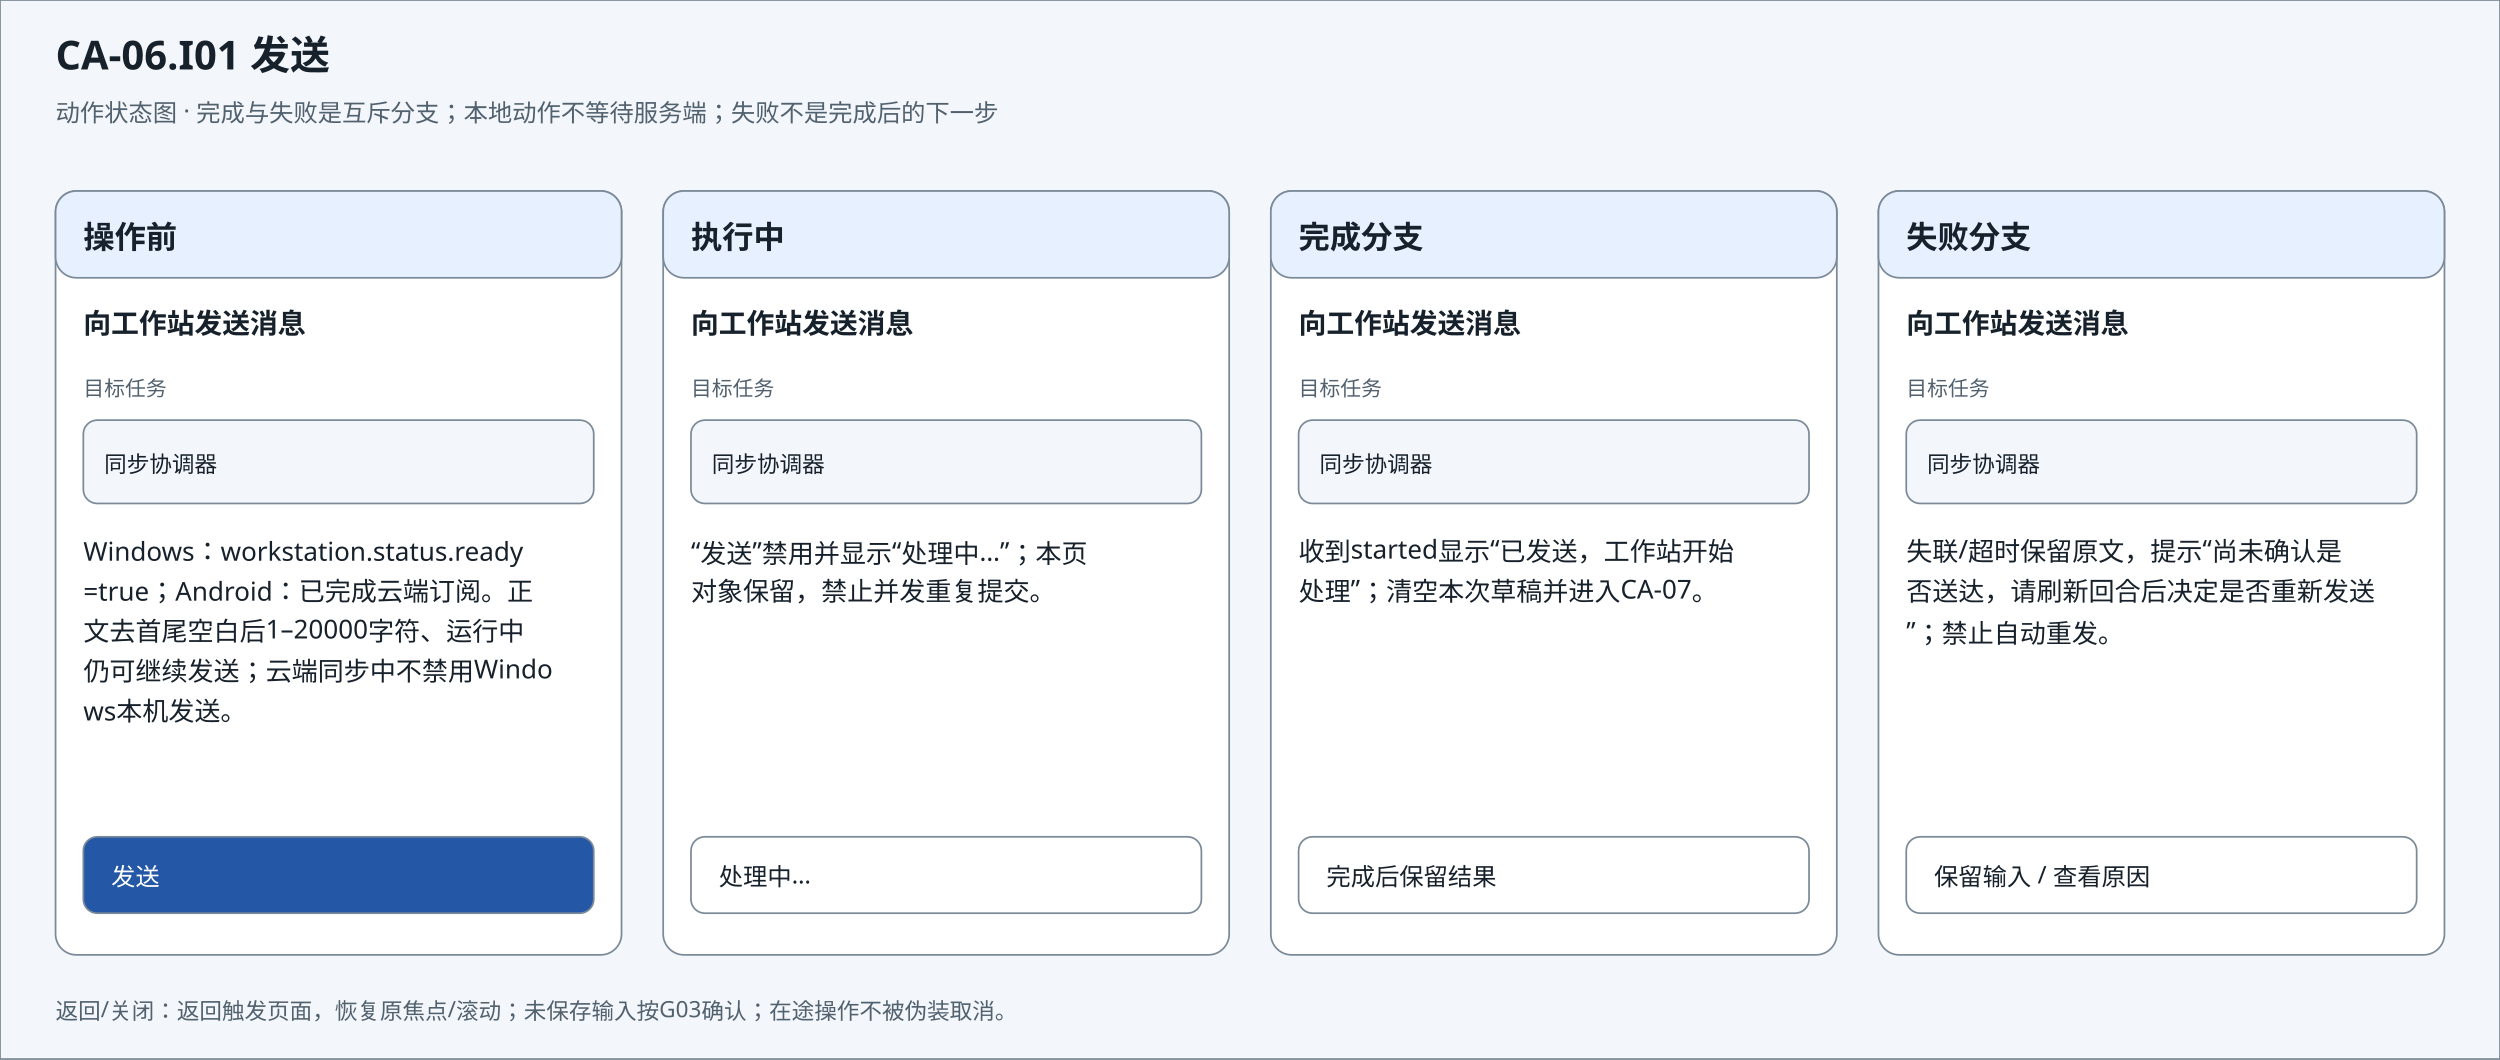
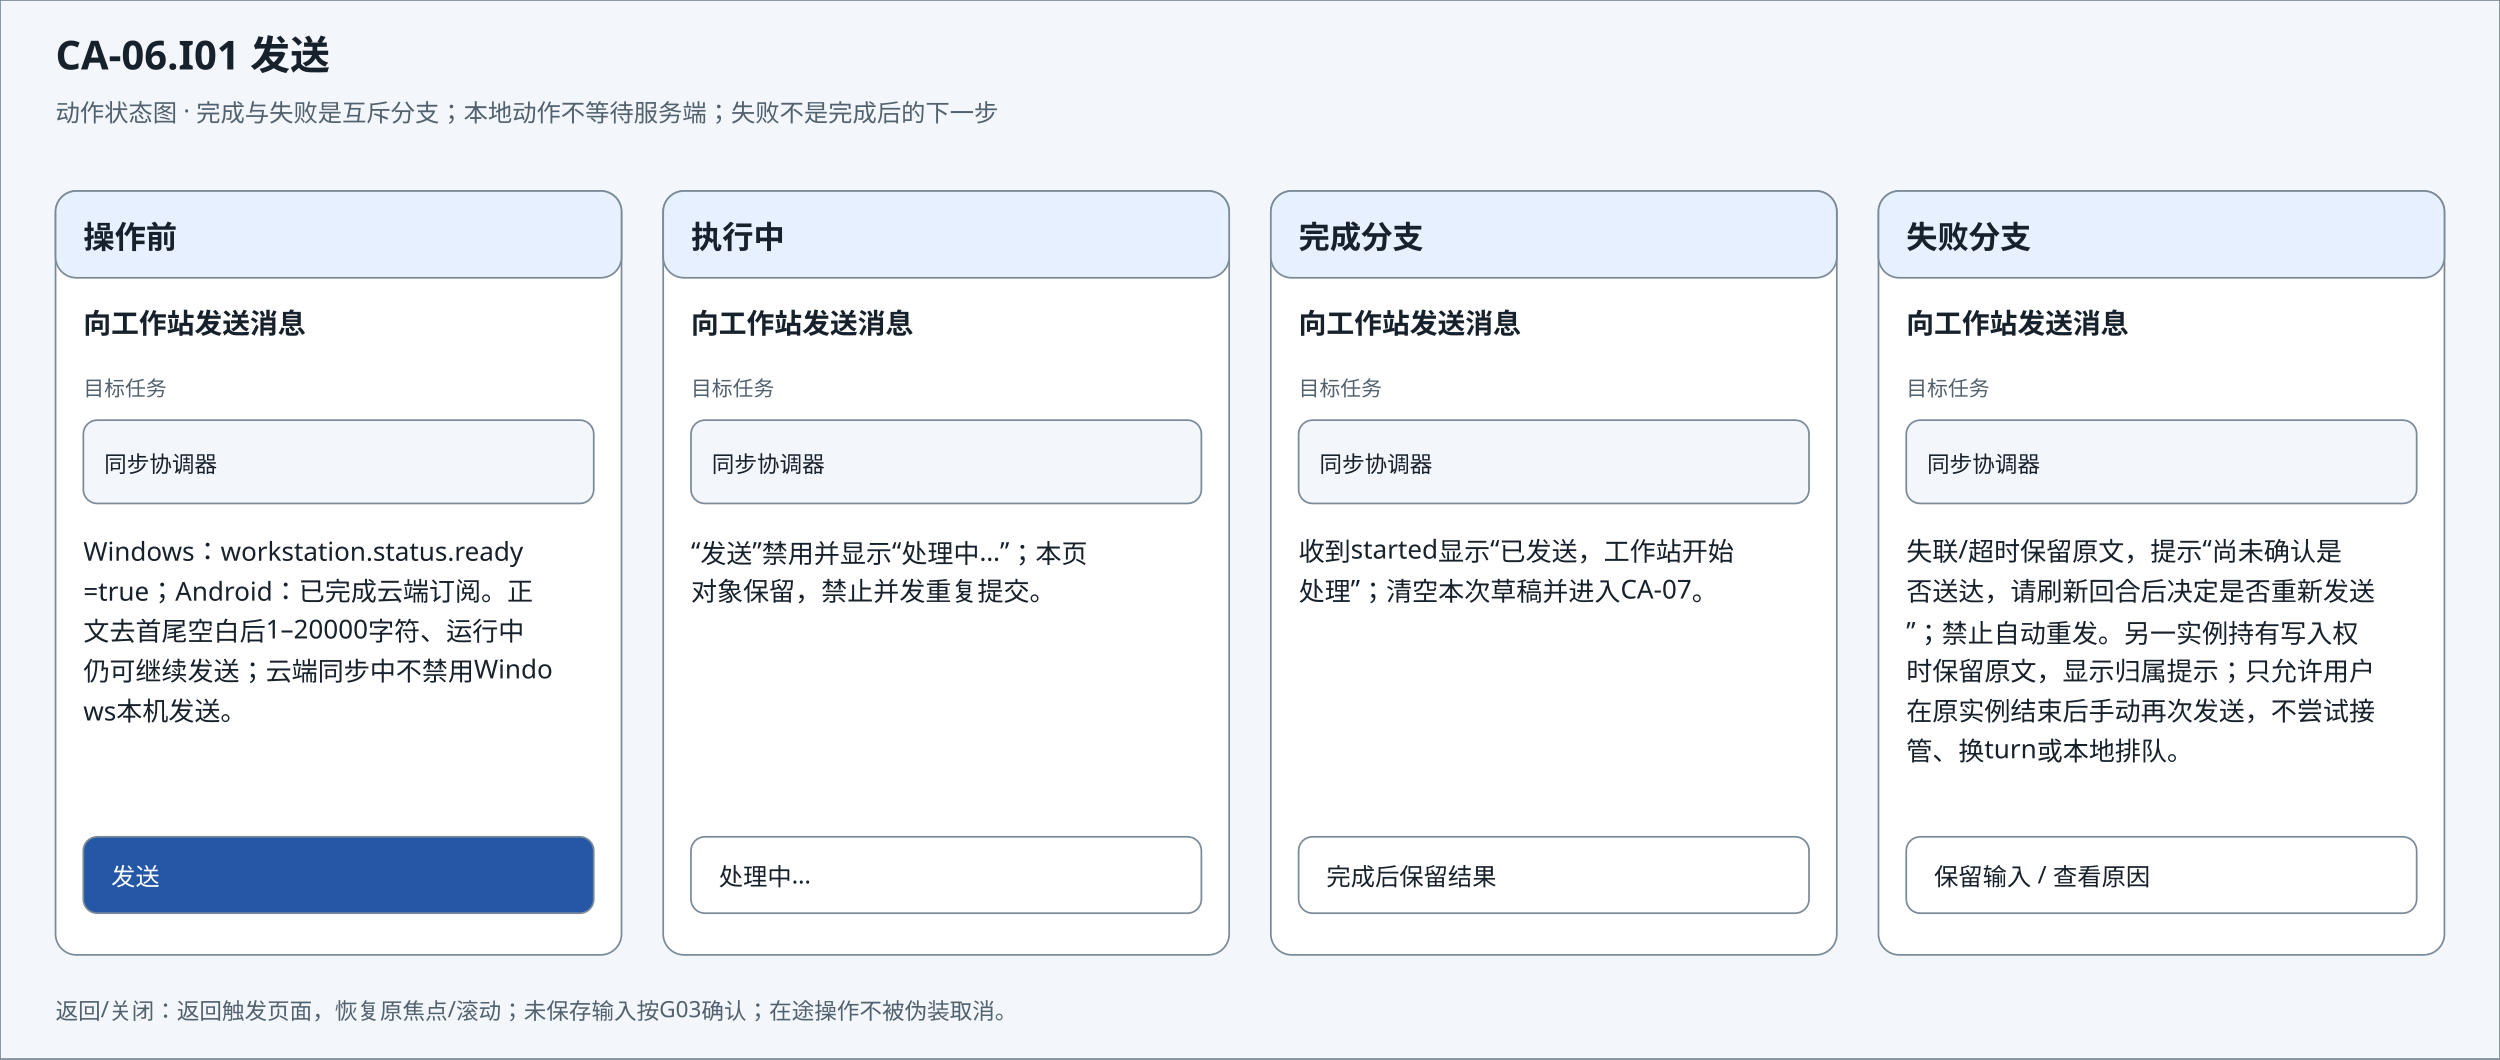
<svg xmlns="http://www.w3.org/2000/svg" width="1440" height="610" viewBox="0 0 1440 610" role="img">
  <style>text{font-family:"Microsoft YaHei","Segoe UI",sans-serif}</style>
  <rect x="0" y="0" width="1440" height="610" rx="0" fill="#F3F6FB" stroke="#7B8A98" />
  <text x="32" y="40" font-size="23" fill="#17212B" font-weight="600">CA-06.I01  发送</text>
  <text x="32" y="70" font-size="14" fill="#52616E" font-weight="400">动作状态图 · 完成与失败是互斥分支；本地动作不等待服务端；失败不是完成后的下一步</text>
  <rect x="32" y="110" width="326" height="440" rx="12" fill="#FFFFFF" stroke="#7B8A98" />
  <rect x="32" y="110" width="326" height="50" rx="12" fill="#E6F0FF" stroke="#7B8A98" />
  <text x="48" y="143" font-size="18" fill="#17212B" font-weight="600">操作前</text>
  <text x="48" y="192" font-size="16" fill="#17212B" font-weight="600">向工作站发送消息</text>
  <text x="48" y="228" font-size="12" fill="#52616E" font-weight="400">目标任务</text>
  <rect x="48" y="242" width="294" height="48" rx="8" fill="#F3F6FB" stroke="#7B8A98" />
  <text x="60" y="272" font-size="13" fill="#17212B" font-weight="400">同步协调器</text>
  <text x="48" y="323" font-size="15" fill="#17212B" font-weight="400">Windows：workstation.status.ready</text>
  <text x="48" y="346" font-size="15" fill="#17212B" font-weight="400">=true；Android：已完成云端订阅。正</text>
  <text x="48" y="369" font-size="15" fill="#17212B" font-weight="400">文去首尾空白后1–20000字符、运行中</text>
  <text x="48" y="392" font-size="15" fill="#17212B" font-weight="400">仍可继续发送；云端同步中不禁用Windo</text>
  <text x="48" y="415" font-size="15" fill="#17212B" font-weight="400">ws本机发送。</text>
  <rect x="48" y="482" width="294" height="44" rx="8" fill="#2457A6" stroke="#7B8A98" />
  <text x="64" y="510" font-size="14" fill="#FFFFFF" font-weight="400">发送</text>
  <rect x="382" y="110" width="326" height="440" rx="12" fill="#FFFFFF" stroke="#7B8A98" />
  <rect x="382" y="110" width="326" height="50" rx="12" fill="#E6F0FF" stroke="#7B8A98" />
  <text x="398" y="143" font-size="18" fill="#17212B" font-weight="600">执行中</text>
  <text x="398" y="192" font-size="16" fill="#17212B" font-weight="600">向工作站发送消息</text>
  <text x="398" y="228" font-size="12" fill="#52616E" font-weight="400">目标任务</text>
  <rect x="398" y="242" width="294" height="48" rx="8" fill="#F3F6FB" stroke="#7B8A98" />
  <text x="410" y="272" font-size="13" fill="#17212B" font-weight="400">同步协调器</text>
  <text x="398" y="323" font-size="15" fill="#17212B" font-weight="400">“发送”禁用并显示“处理中…”；本页</text>
  <text x="398" y="346" font-size="15" fill="#17212B" font-weight="400">对象保留，禁止并发重复提交。</text>
  <rect x="398" y="482" width="294" height="44" rx="8" fill="#FFFFFF" stroke="#7B8A98" />
  <text x="414" y="510" font-size="14" fill="#17212B" font-weight="400">处理中…</text>
  <rect x="732" y="110" width="326" height="440" rx="12" fill="#FFFFFF" stroke="#7B8A98" />
  <rect x="732" y="110" width="326" height="50" rx="12" fill="#E6F0FF" stroke="#7B8A98" />
  <text x="748" y="143" font-size="18" fill="#17212B" font-weight="600">完成分支</text>
  <text x="748" y="192" font-size="16" fill="#17212B" font-weight="600">向工作站发送消息</text>
  <text x="748" y="228" font-size="12" fill="#52616E" font-weight="400">目标任务</text>
  <rect x="748" y="242" width="294" height="48" rx="8" fill="#F3F6FB" stroke="#7B8A98" />
  <text x="760" y="272" font-size="13" fill="#17212B" font-weight="400">同步协调器</text>
  <text x="748" y="323" font-size="15" fill="#17212B" font-weight="400">收到started显示“已发送，工作站开始</text>
  <text x="748" y="346" font-size="15" fill="#17212B" font-weight="400">处理”；清空本次草稿并进入CA-07。</text>
  <rect x="748" y="482" width="294" height="44" rx="8" fill="#FFFFFF" stroke="#7B8A98" />
  <text x="764" y="510" font-size="14" fill="#17212B" font-weight="400">完成后保留结果</text>
  <rect x="1082" y="110" width="326" height="440" rx="12" fill="#FFFFFF" stroke="#7B8A98" />
  <rect x="1082" y="110" width="326" height="50" rx="12" fill="#E6F0FF" stroke="#7B8A98" />
  <text x="1098" y="143" font-size="18" fill="#17212B" font-weight="600">失败分支</text>
  <text x="1098" y="192" font-size="16" fill="#17212B" font-weight="600">向工作站发送消息</text>
  <text x="1098" y="228" font-size="12" fill="#52616E" font-weight="400">目标任务</text>
  <rect x="1098" y="242" width="294" height="48" rx="8" fill="#F3F6FB" stroke="#7B8A98" />
  <text x="1110" y="272" font-size="13" fill="#17212B" font-weight="400">同步协调器</text>
  <text x="1098" y="323" font-size="15" fill="#17212B" font-weight="400">失联/超时保留原文，提示“尚未确认是</text>
  <text x="1098" y="346" font-size="15" fill="#17212B" font-weight="400">否送达，请刷新回合后决定是否重新发送</text>
-   <text x="1098" y="369" font-size="15" fill="#17212B" font-weight="400">”；禁止自动重发。</text>
+   <text x="1098" y="369" font-size="15" fill="#17212B" font-weight="400">”；禁止自动重发。另一实例持有写入权</text>
+   <text x="1098" y="392" font-size="15" fill="#17212B" font-weight="400">时保留原文，显示归属提示；只允许用户</text>
+   <text x="1098" y="415" font-size="15" fill="#17212B" font-weight="400">在原实例结束后手动再次发送，不尝试接</text>
+   <text x="1098" y="438" font-size="15" fill="#17212B" font-weight="400">管、换turn或本地排队。</text>
  <rect x="1098" y="482" width="294" height="44" rx="8" fill="#FFFFFF" stroke="#7B8A98" />
  <text x="1114" y="510" font-size="14" fill="#17212B" font-weight="400">保留输入 / 查看原因</text>
  <text x="32" y="587" font-size="13" fill="#52616E" font-weight="400">返回/关闭：返回触发页面，恢复原焦点/滚动；未保存输入按G03确认；在途操作不被伪装取消。</text>
</svg>
